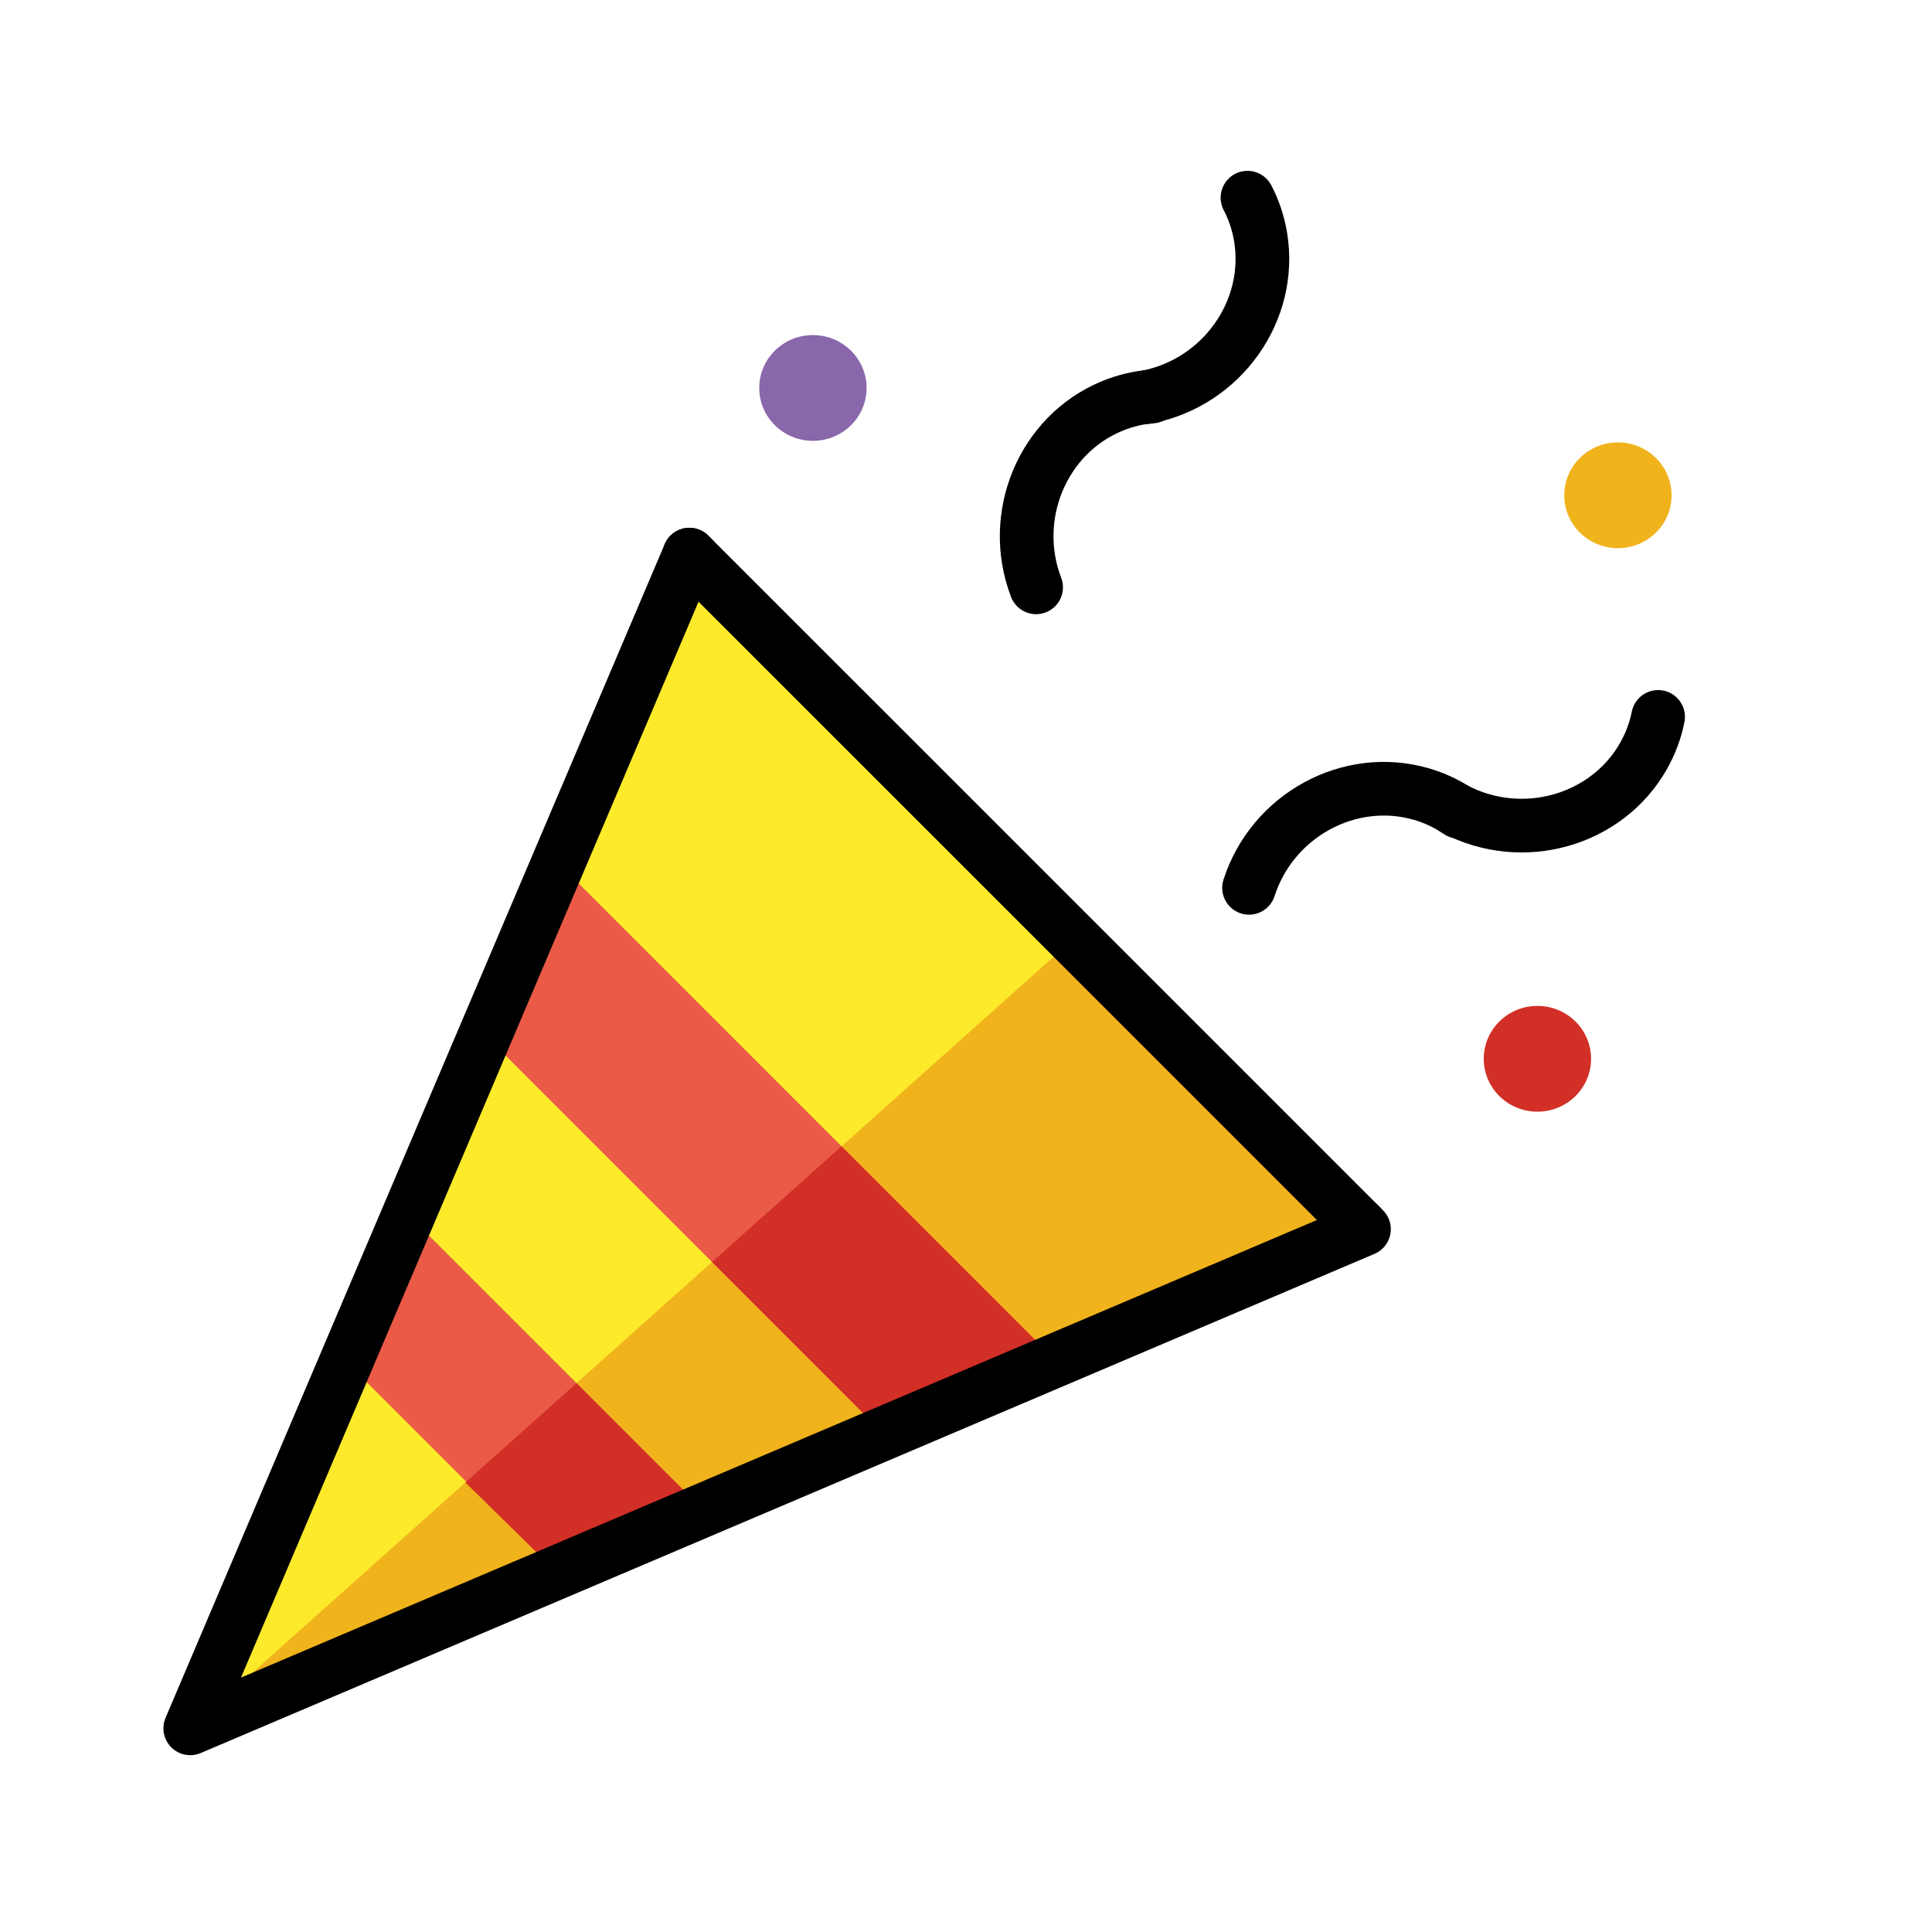
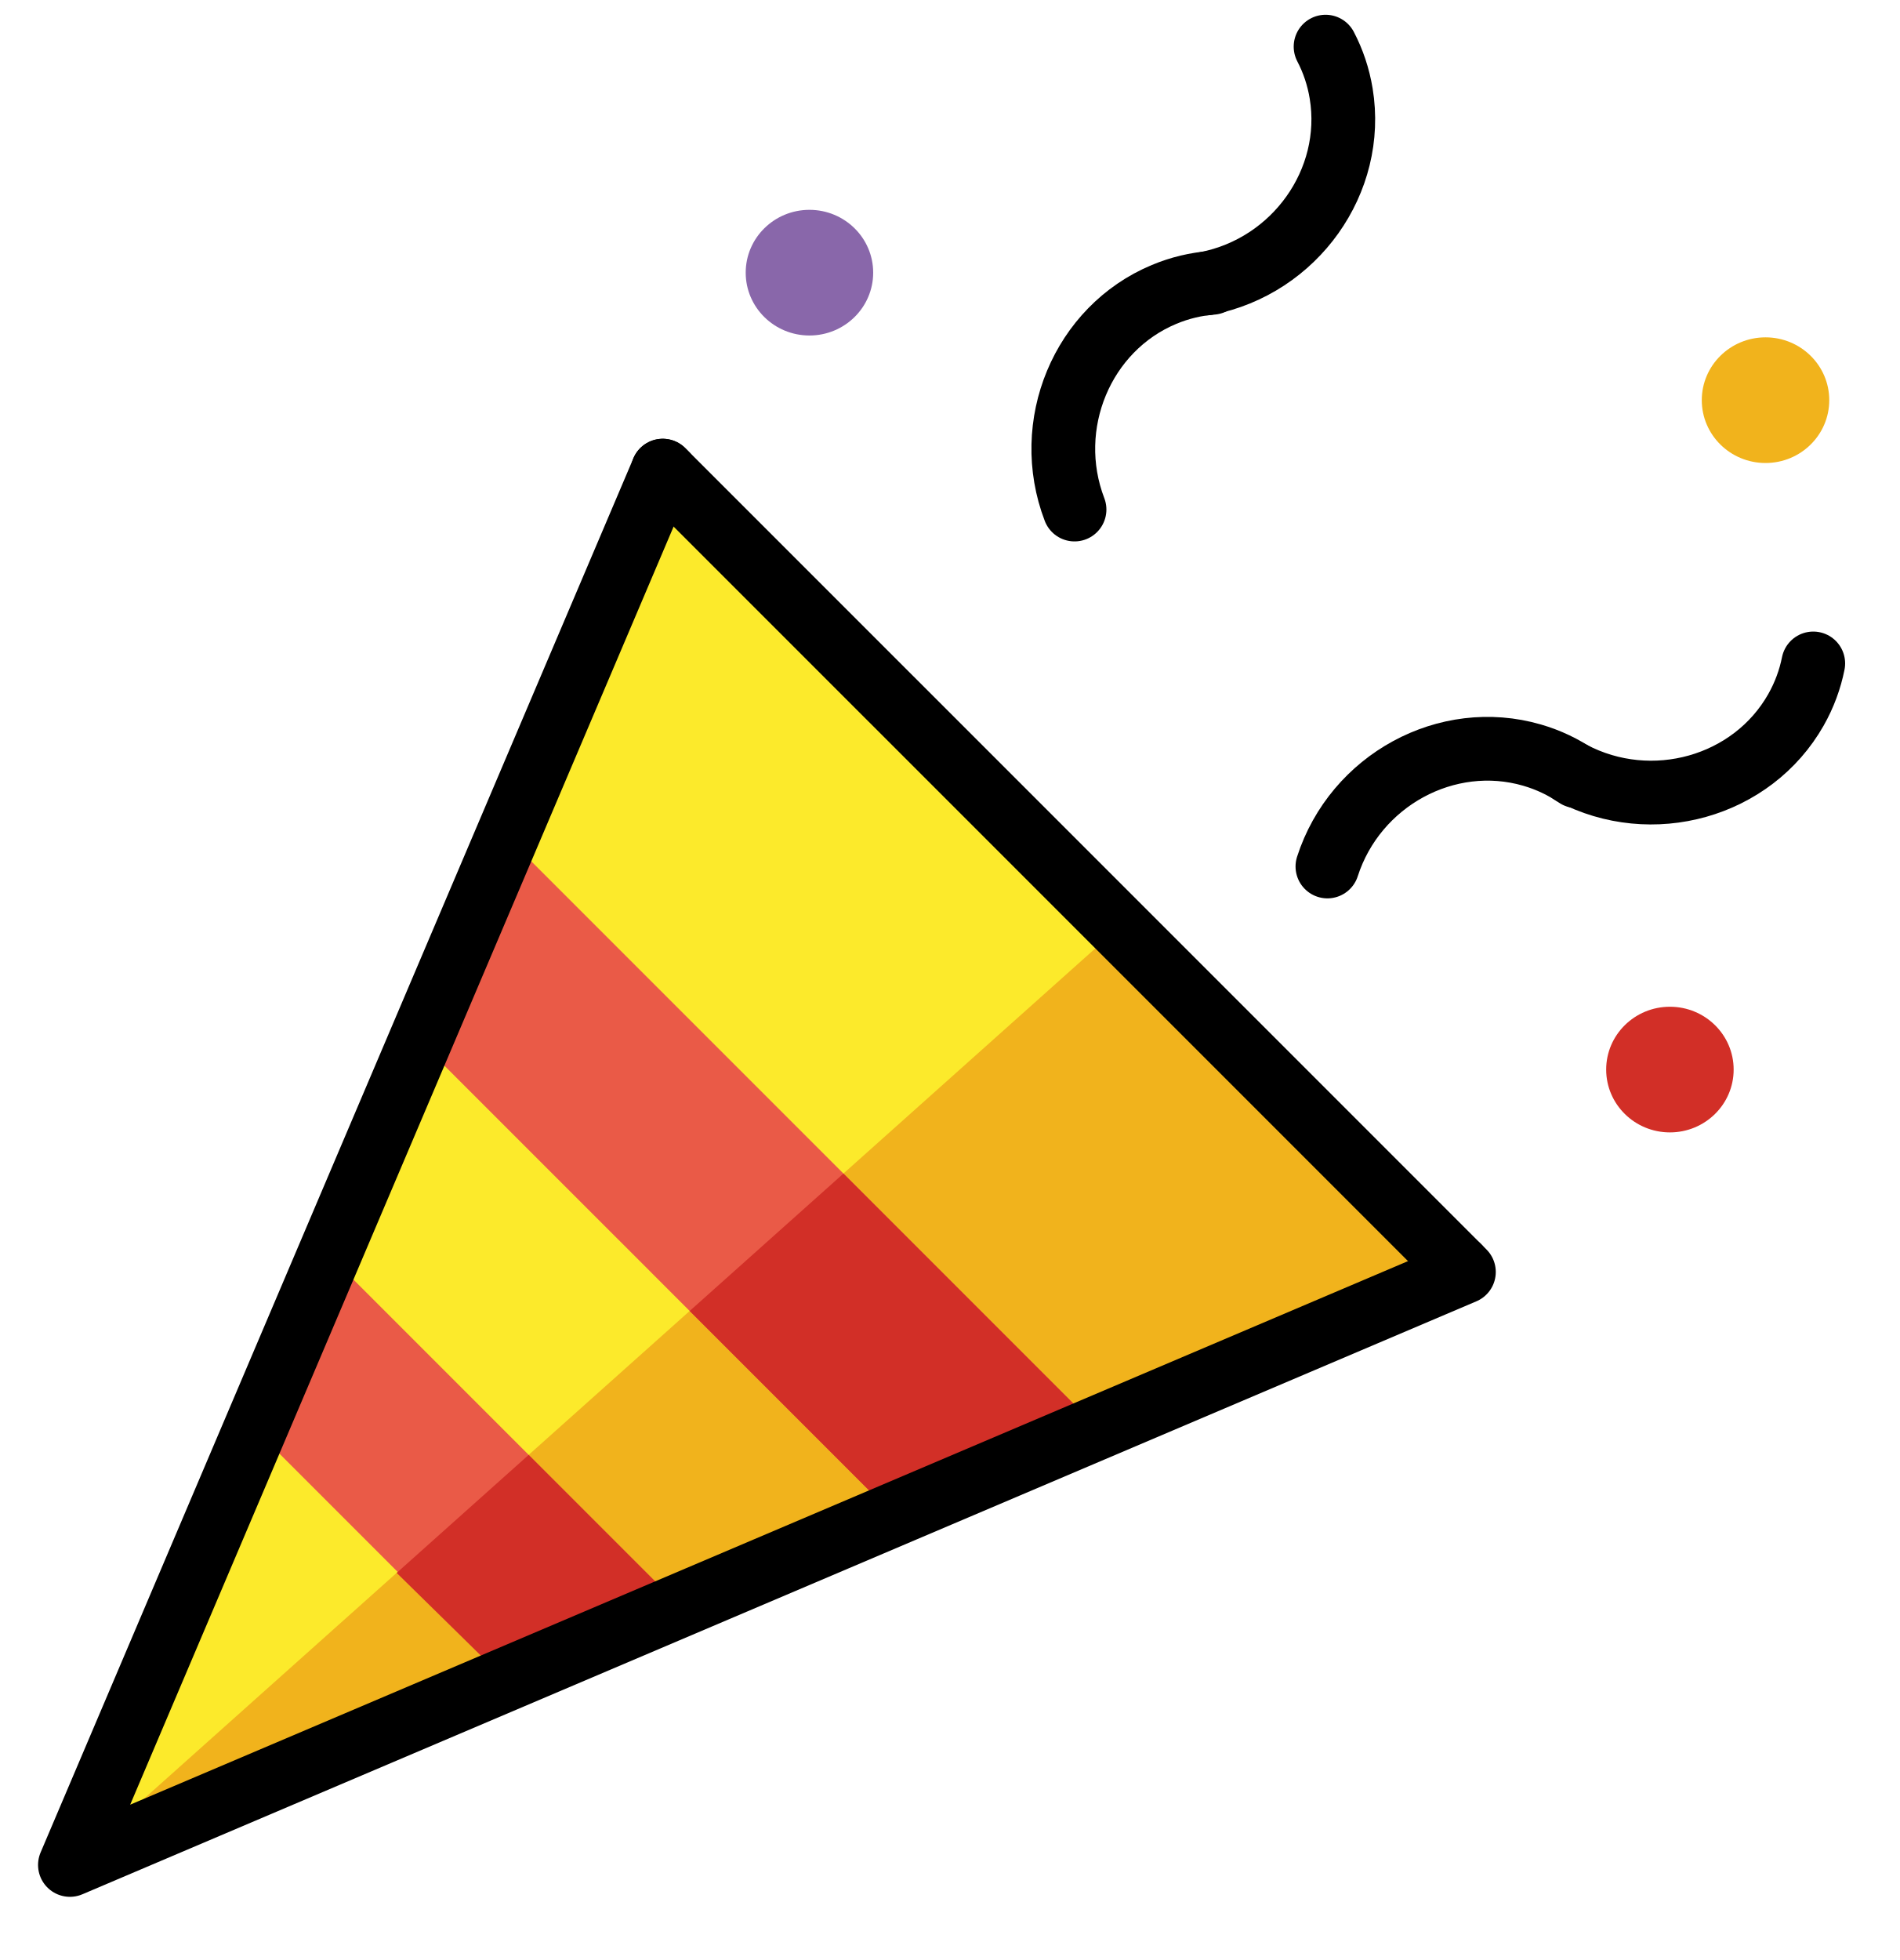
- <svg xmlns="http://www.w3.org/2000/svg" id="emoji" viewBox="0 0 72 72">
+ <svg xmlns="http://www.w3.org/2000/svg" viewBox="4.896 5.904 59.616 61.488" id="emoji" style="max-height: 500px" width="59.616" height="61.488">
  <g id="color">
-     <polygon fill="#F1B31C" stroke="none" points="26.181,20.181 38.75,32.75 51.319,45.319 29.789,54.28 8.26,63.24 17.22,41.711" />
-     <polygon fill="#FCEA2B" stroke="none" points="40,35 25.692,20.669 16.391,42.539 7.09,64.409" />
-     <polygon fill="#EA5A47" stroke="none" points="15.224,45.285 26.286,56.347 20.755,58.598 12.958,50.801" />
-     <polygon fill="#D22F27" stroke="none" points="17.343,55.248 20.755,58.598 26.286,56.347 21.485,51.546" />
-     <polygon fill="#EA5A47" stroke="none" points="20.805,32.163 27.501,38.859 39.2,50.558 32.927,53.422 24.756,45.25 18.15,38.645" />
-     <polygon fill="#D22F27" stroke="none" points="26.537,47.031 32.927,53.422 39.2,50.558 31.362,42.72" />
-     <ellipse cx="30.295" cy="14.458" rx="2" ry="1.971" fill="#8967aa" stroke="none" />
-     <ellipse cx="60.295" cy="18.458" rx="2" ry="1.971" fill="#f1b31c" stroke="none" />
-     <ellipse cx="57.295" cy="39.458" rx="2" ry="1.971" fill="#d22f27" stroke="none" />
+     <polygon points="26.181,20.181 38.75,32.75 51.319,45.319 29.789,54.28 8.26,63.24 17.22,41.711" stroke="none" fill="#F1B31C" />
+     <polygon points="40,35 25.692,20.669 16.391,42.539 7.09,64.409" stroke="none" fill="#FCEA2B" />
+     <polygon points="15.224,45.285 26.286,56.347 20.755,58.598 12.958,50.801" stroke="none" fill="#EA5A47" />
+     <polygon points="17.343,55.248 20.755,58.598 26.286,56.347 21.485,51.546" stroke="none" fill="#D22F27" />
+     <polygon points="20.805,32.163 27.501,38.859 39.2,50.558 32.927,53.422 24.756,45.25 18.15,38.645" stroke="none" fill="#EA5A47" />
+     <polygon points="26.537,47.031 32.927,53.422 39.2,50.558 31.362,42.72" stroke="none" fill="#D22F27" />
+     <ellipse stroke="none" fill="#8967aa" ry="1.971" rx="2" cy="14.458" cx="30.295" />
+     <ellipse stroke="none" fill="#f1b31c" ry="1.971" rx="2" cy="18.458" cx="60.295" />
+     <ellipse stroke="none" fill="#d22f27" ry="1.971" rx="2" cy="39.458" cx="57.295" />
  </g>
  <g id="hair" />
  <g id="skin" />
  <g id="skin-shadow" />
  <g id="line">
-     <polyline fill="none" stroke="#000000" stroke-linecap="round" stroke-linejoin="round" stroke-miterlimit="10" stroke-width="2" points="50.663,45.639 50.831,45.808 28.961,55.109 7.09,64.41 16.391,42.539 25.692,20.669" />
-     <polyline fill="none" stroke="#000000" stroke-linecap="round" stroke-linejoin="round" stroke-miterlimit="10" stroke-width="2" points="25.801,20.778 38.262,33.238 50.663,45.639" />
-     <line x1="25.692" x2="25.801" y1="20.669" y2="20.778" fill="none" stroke="#000000" stroke-linecap="round" stroke-linejoin="round" stroke-miterlimit="10" stroke-width="2" />
-     <path fill="none" stroke="#000000" stroke-linecap="round" stroke-linejoin="round" stroke-miterlimit="10" stroke-width="2" d="M46.49,7.367c0.235,0.449,0.403,0.943,0.49,1.473c0.451,2.747-1.447,5.414-4.239,5.957" />
-     <path fill="none" stroke="#000000" stroke-linecap="round" stroke-linejoin="round" stroke-miterlimit="10" stroke-width="2" d="M42.933,14.776c-0.505,0.038-1.013,0.157-1.509,0.364c-2.57,1.071-3.828,4.093-2.811,6.749" />
-     <path fill="none" stroke="#000000" stroke-linecap="round" stroke-linejoin="round" stroke-miterlimit="10" stroke-width="2" d="M61.793,26.717c-0.099,0.497-0.278,0.987-0.542,1.454c-1.372,2.422-4.523,3.309-7.038,1.98" />
-     <path fill="none" stroke="#000000" stroke-linecap="round" stroke-linejoin="round" stroke-miterlimit="10" stroke-width="2" d="M54.374,30.256c-0.417-0.287-0.888-0.513-1.404-0.663c-2.673-0.777-5.549,0.787-6.422,3.494" />
+     <polyline points="50.663,45.639 50.831,45.808 28.961,55.109 7.09,64.41 16.391,42.539 25.692,20.669" stroke-width="2" stroke-miterlimit="10" stroke-linejoin="round" stroke-linecap="round" stroke="#000000" fill="none" />
+     <polyline points="25.801,20.778 38.262,33.238 50.663,45.639" stroke-width="2" stroke-miterlimit="10" stroke-linejoin="round" stroke-linecap="round" stroke="#000000" fill="none" />
+     <line stroke-width="2" stroke-miterlimit="10" stroke-linejoin="round" stroke-linecap="round" stroke="#000000" fill="none" y2="20.778" y1="20.669" x2="25.801" x1="25.692" />
+     <path d="M46.49,7.367c0.235,0.449,0.403,0.943,0.49,1.473c0.451,2.747-1.447,5.414-4.239,5.957" stroke-width="2" stroke-miterlimit="10" stroke-linejoin="round" stroke-linecap="round" stroke="#000000" fill="none" />
+     <path d="M42.933,14.776c-0.505,0.038-1.013,0.157-1.509,0.364c-2.57,1.071-3.828,4.093-2.811,6.749" stroke-width="2" stroke-miterlimit="10" stroke-linejoin="round" stroke-linecap="round" stroke="#000000" fill="none" />
+     <path d="M61.793,26.717c-0.099,0.497-0.278,0.987-0.542,1.454c-1.372,2.422-4.523,3.309-7.038,1.98" stroke-width="2" stroke-miterlimit="10" stroke-linejoin="round" stroke-linecap="round" stroke="#000000" fill="none" />
+     <path d="M54.374,30.256c-0.417-0.287-0.888-0.513-1.404-0.663c-2.673-0.777-5.549,0.787-6.422,3.494" stroke-width="2" stroke-miterlimit="10" stroke-linejoin="round" stroke-linecap="round" stroke="#000000" fill="none" />
  </g>
</svg>
